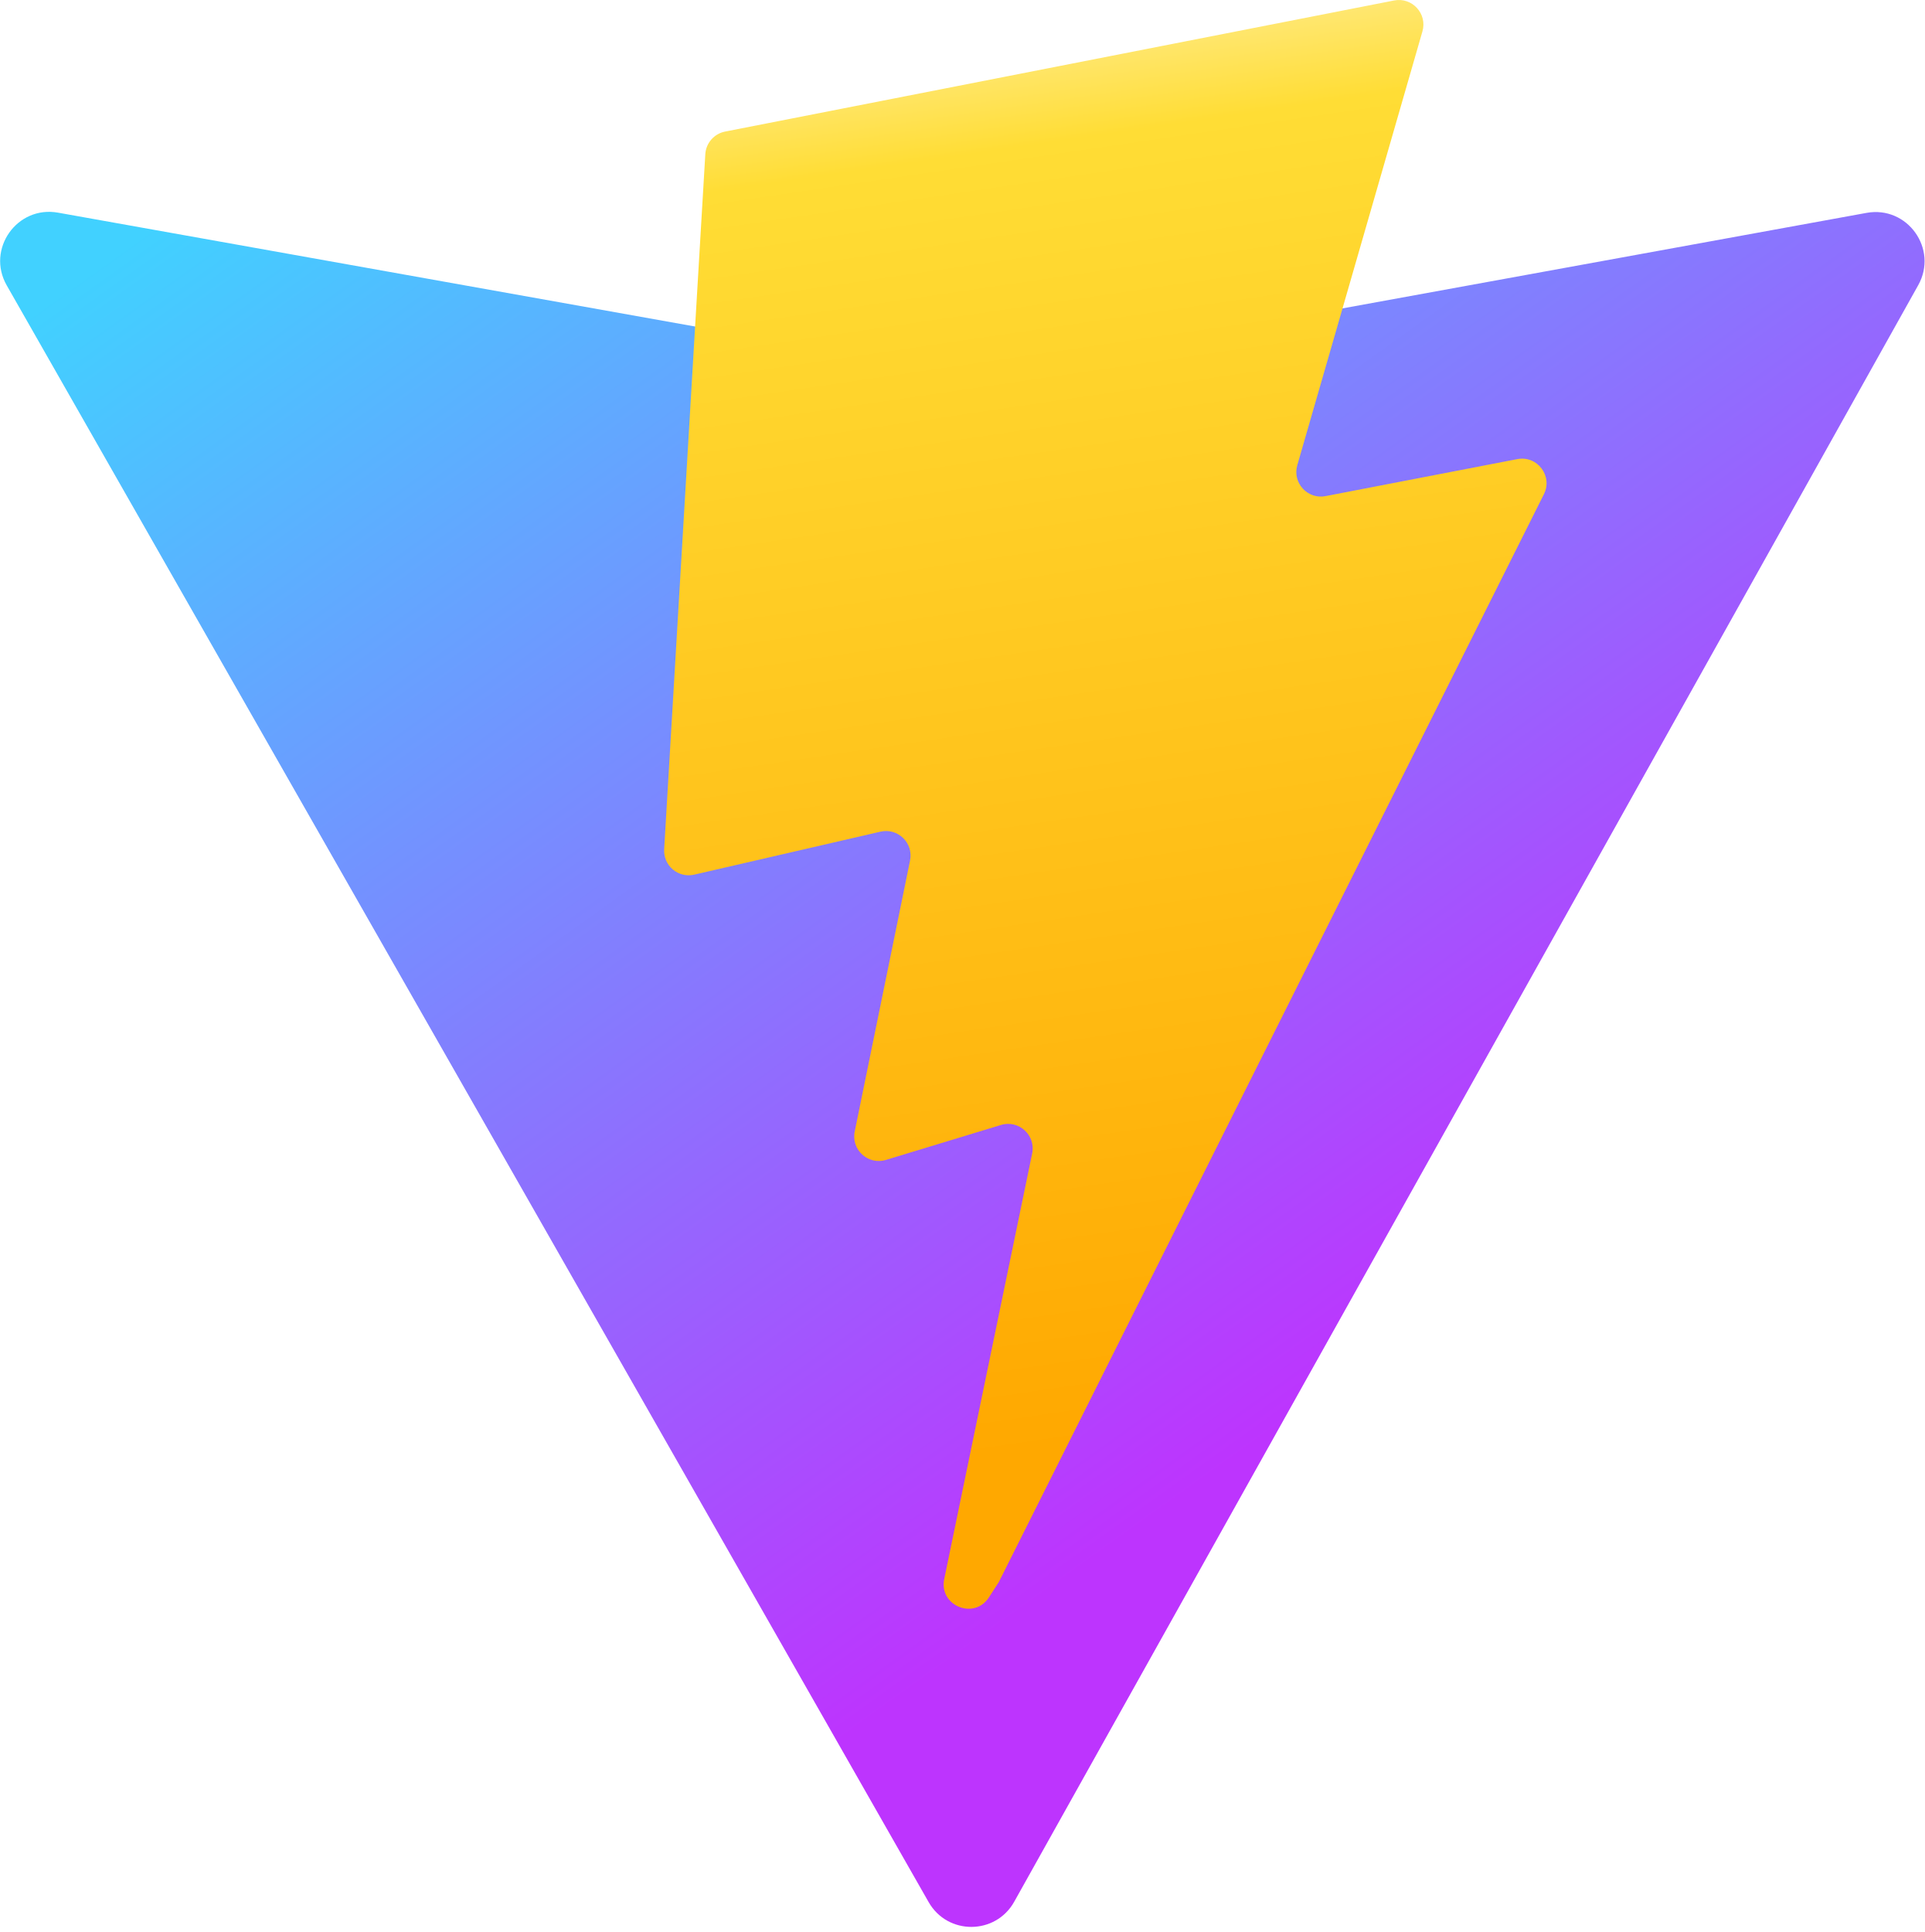
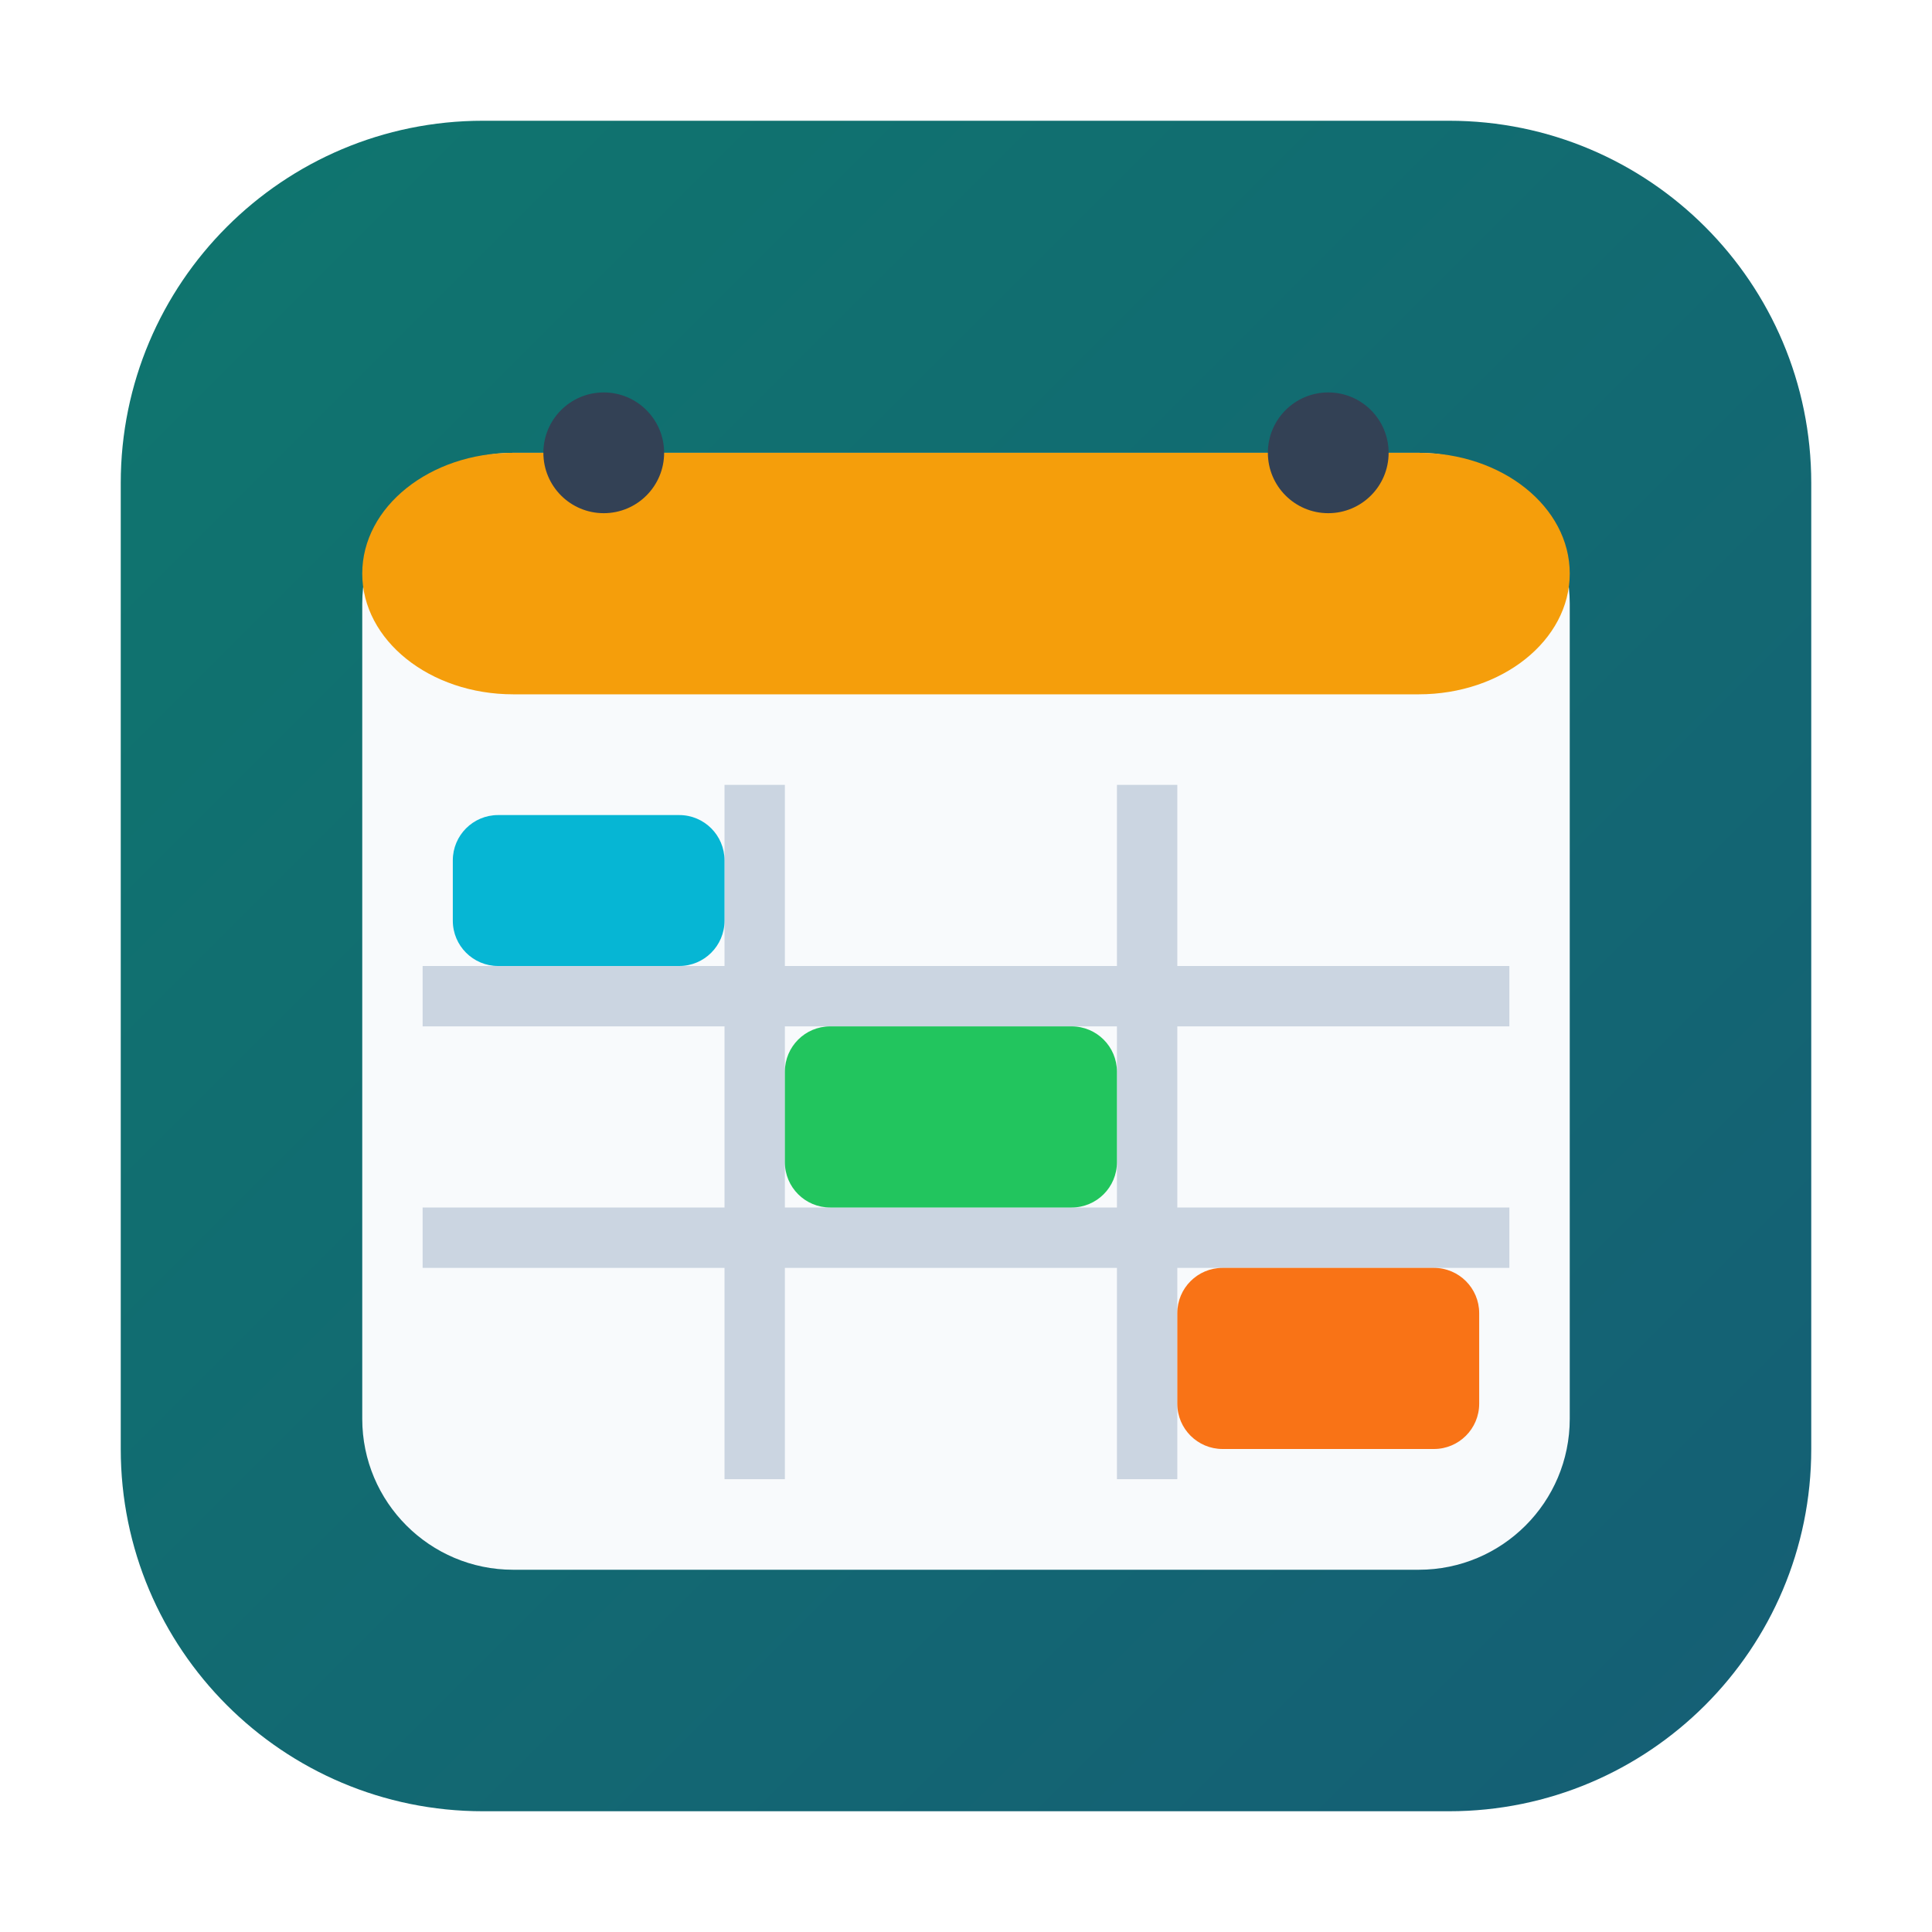
- <svg xmlns="http://www.w3.org/2000/svg" aria-hidden="true" role="img" class="iconify iconify--logos" width="31.88" height="32" preserveAspectRatio="xMidYMid meet" viewBox="0 0 256 257">
+ <svg xmlns="http://www.w3.org/2000/svg" width="128" height="128" viewBox="0 0 128 128" role="img" aria-label="School timetable icon">
  <defs>
-     <linearGradient id="IconifyId1813088fe1fbc01fb466" x1="-.828%" x2="57.636%" y1="7.652%" y2="78.411%">
-       <stop offset="0%" stop-color="#41D1FF" />
-       <stop offset="100%" stop-color="#BD34FE" />
-     </linearGradient>
-     <linearGradient id="IconifyId1813088fe1fbc01fb467" x1="43.376%" x2="50.316%" y1="2.242%" y2="89.03%">
-       <stop offset="0%" stop-color="#FFEA83" />
-       <stop offset="8.333%" stop-color="#FFDD35" />
-       <stop offset="100%" stop-color="#FFA800" />
+     <linearGradient id="bg" x1="0" y1="0" x2="1" y2="1">
+       <stop offset="0%" stop-color="#0f766e" />
+       <stop offset="100%" stop-color="#155e75" />
    </linearGradient>
  </defs>
-   <path fill="url(#IconifyId1813088fe1fbc01fb466)" d="M255.153 37.938L134.897 252.976c-2.483 4.44-8.862 4.466-11.382.048L.875 37.958c-2.746-4.814 1.371-10.646 6.827-9.67l120.385 21.517a6.537 6.537 0 0 0 2.322-.004l117.867-21.483c5.438-.991 9.574 4.796 6.877 9.62Z" />
-   <path fill="url(#IconifyId1813088fe1fbc01fb467)" d="M185.432.063L96.44 17.501a3.268 3.268 0 0 0-2.634 3.014l-5.474 92.456a3.268 3.268 0 0 0 3.997 3.378l24.777-5.718c2.318-.535 4.413 1.507 3.936 3.838l-7.361 36.047c-.495 2.426 1.782 4.5 4.151 3.78l15.304-4.649c2.372-.72 4.652 1.36 4.15 3.788l-11.698 56.621c-.732 3.542 3.979 5.473 5.943 2.437l1.313-2.028l72.516-144.72c1.215-2.423-.88-5.186-3.54-4.672l-25.505 4.922c-2.396.462-4.435-1.77-3.759-4.114l16.646-57.705c.677-2.35-1.37-4.583-3.769-4.113Z" />
+   <rect x="8" y="8" width="112" height="112" rx="24" fill="url(#bg)" />
+   <rect x="24" y="30" width="80" height="74" rx="10" fill="#f8fafc" />
+   <rect x="24" y="30" width="80" height="16" rx="10" fill="#f59e0b" />
+   <circle cx="40" cy="30" r="4" fill="#334155" />
+   <circle cx="88" cy="30" r="4" fill="#334155" />
+   <line x1="50" y1="52" x2="50" y2="98" stroke="#cbd5e1" stroke-width="4" />
+   <line x1="76" y1="52" x2="76" y2="98" stroke="#cbd5e1" stroke-width="4" />
+   <line x1="28" y1="66" x2="100" y2="66" stroke="#cbd5e1" stroke-width="4" />
+   <line x1="28" y1="82" x2="100" y2="82" stroke="#cbd5e1" stroke-width="4" />
+   <rect x="30" y="54" width="18" height="10" rx="3" fill="#06b6d4" />
+   <rect x="52" y="68" width="22" height="12" rx="3" fill="#22c55e" />
+   <rect x="78" y="84" width="20" height="12" rx="3" fill="#f97316" />
</svg>
